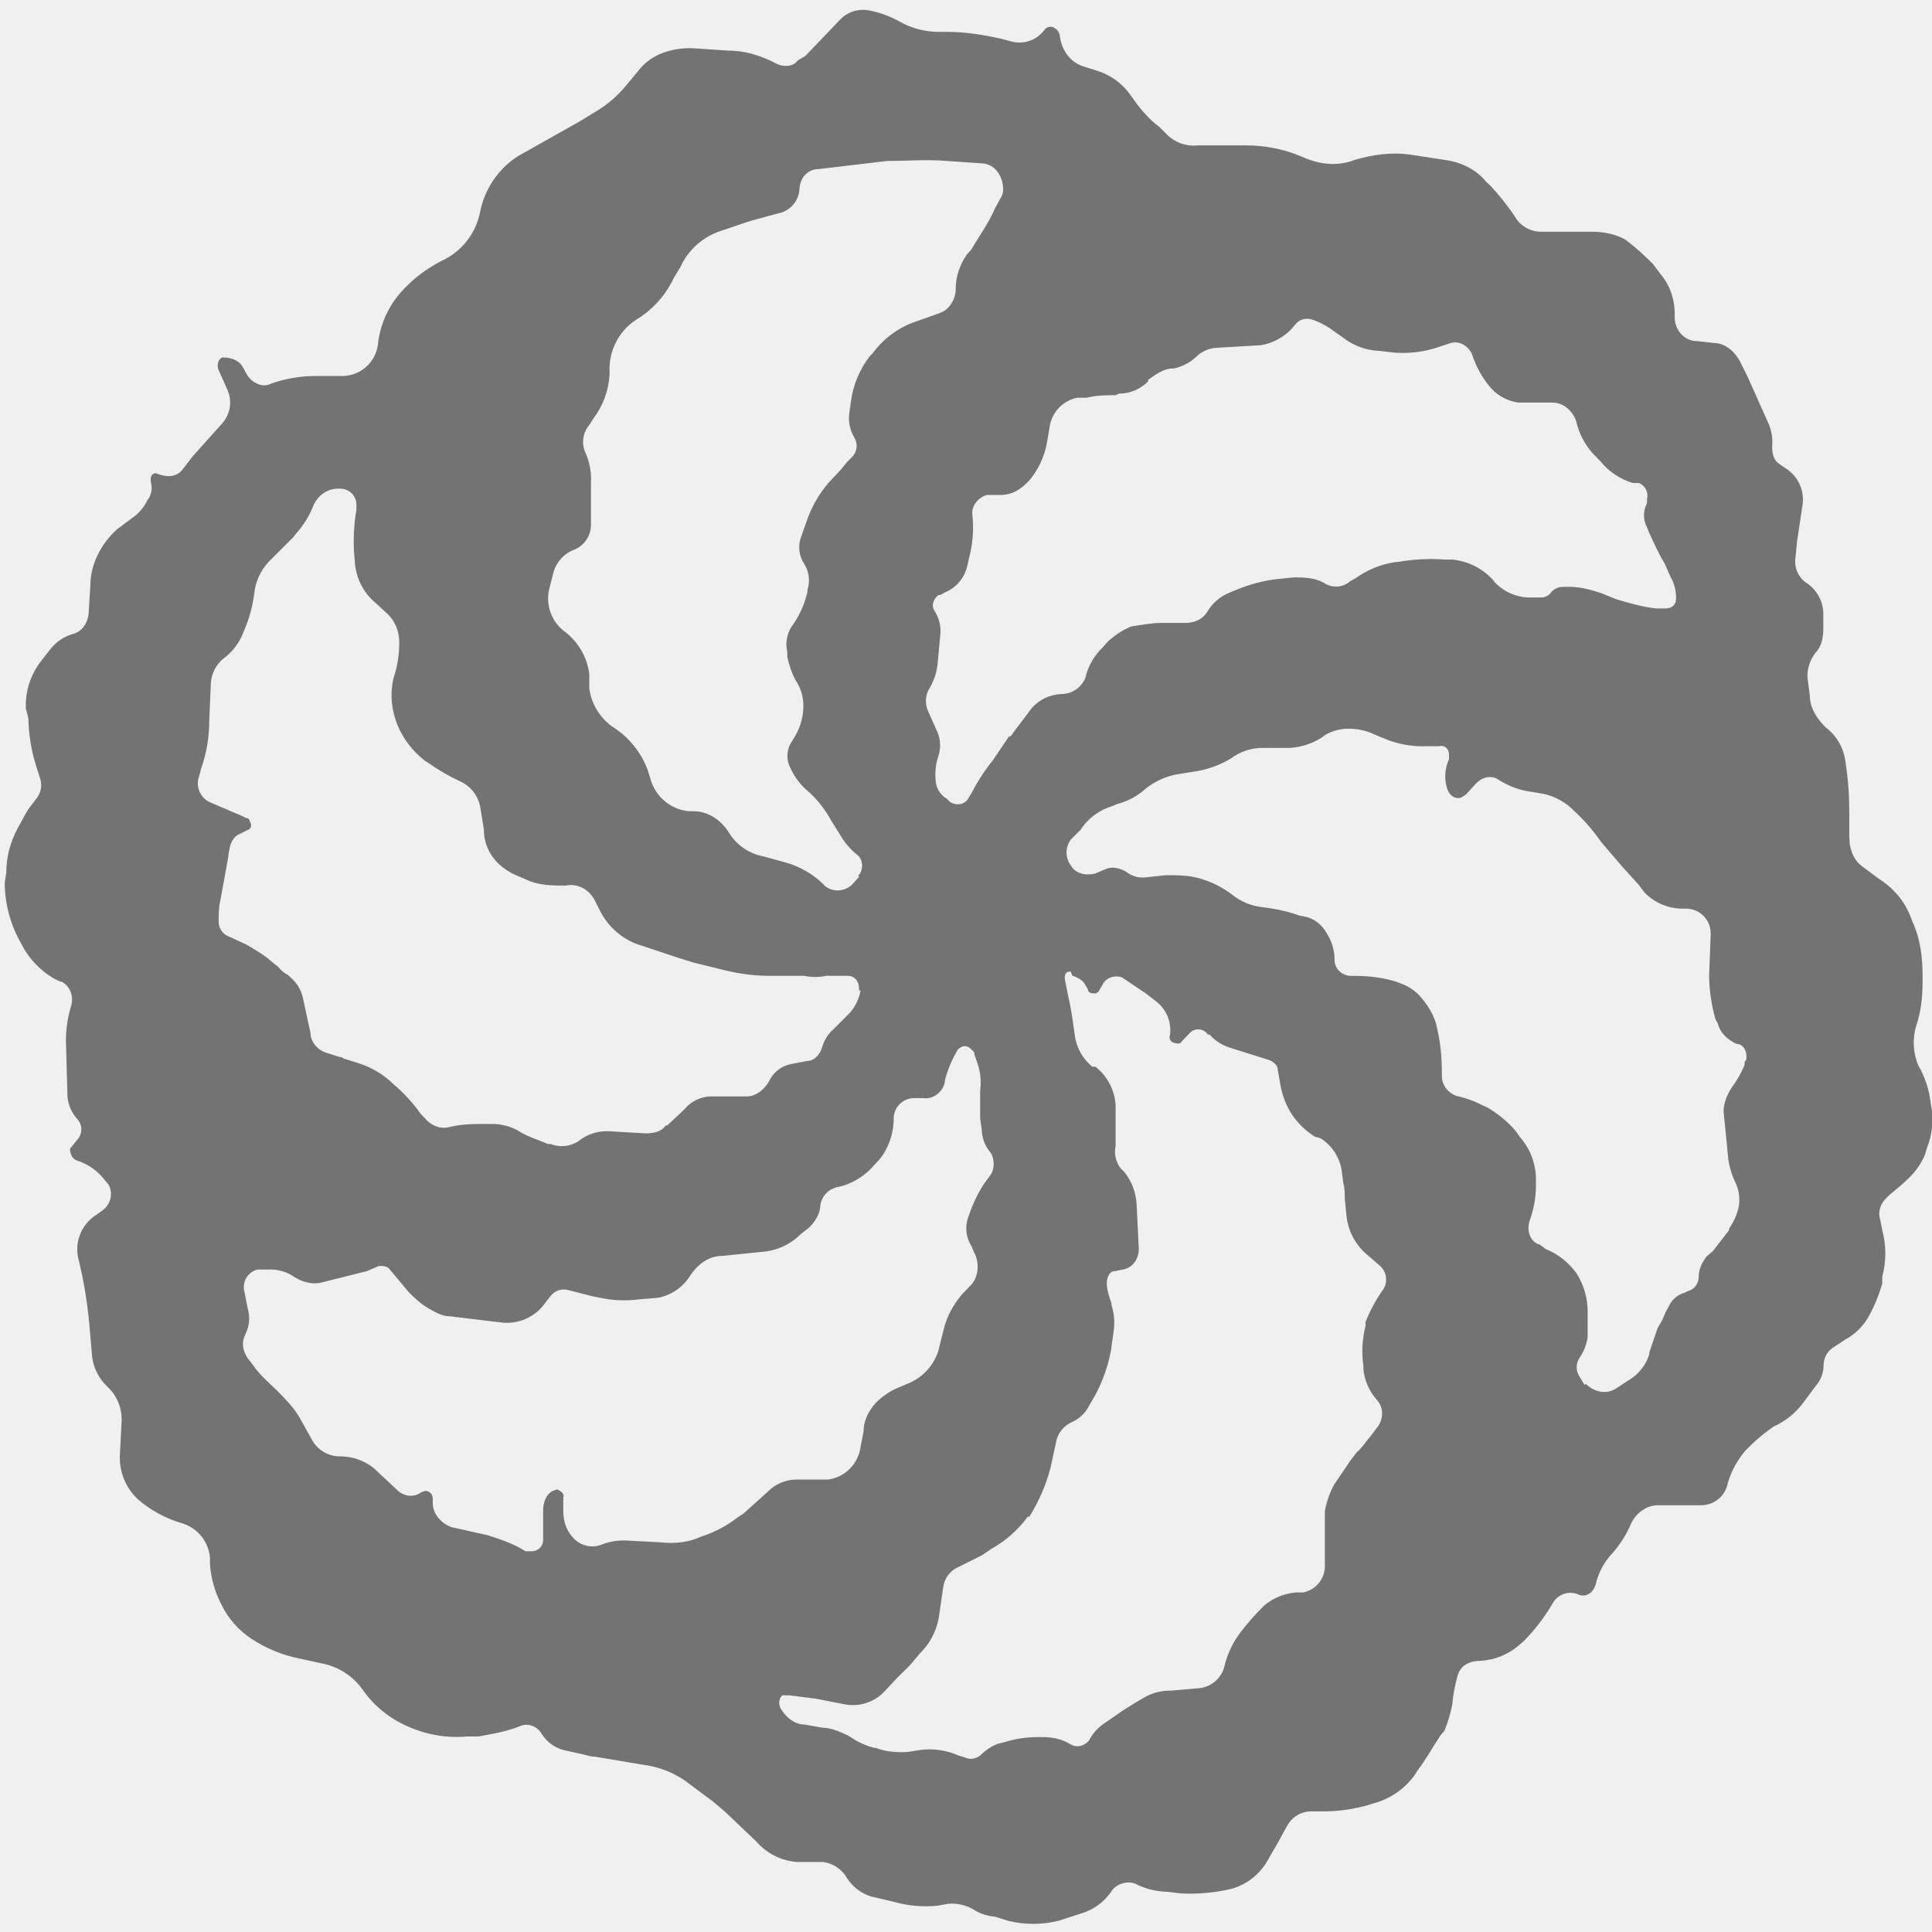
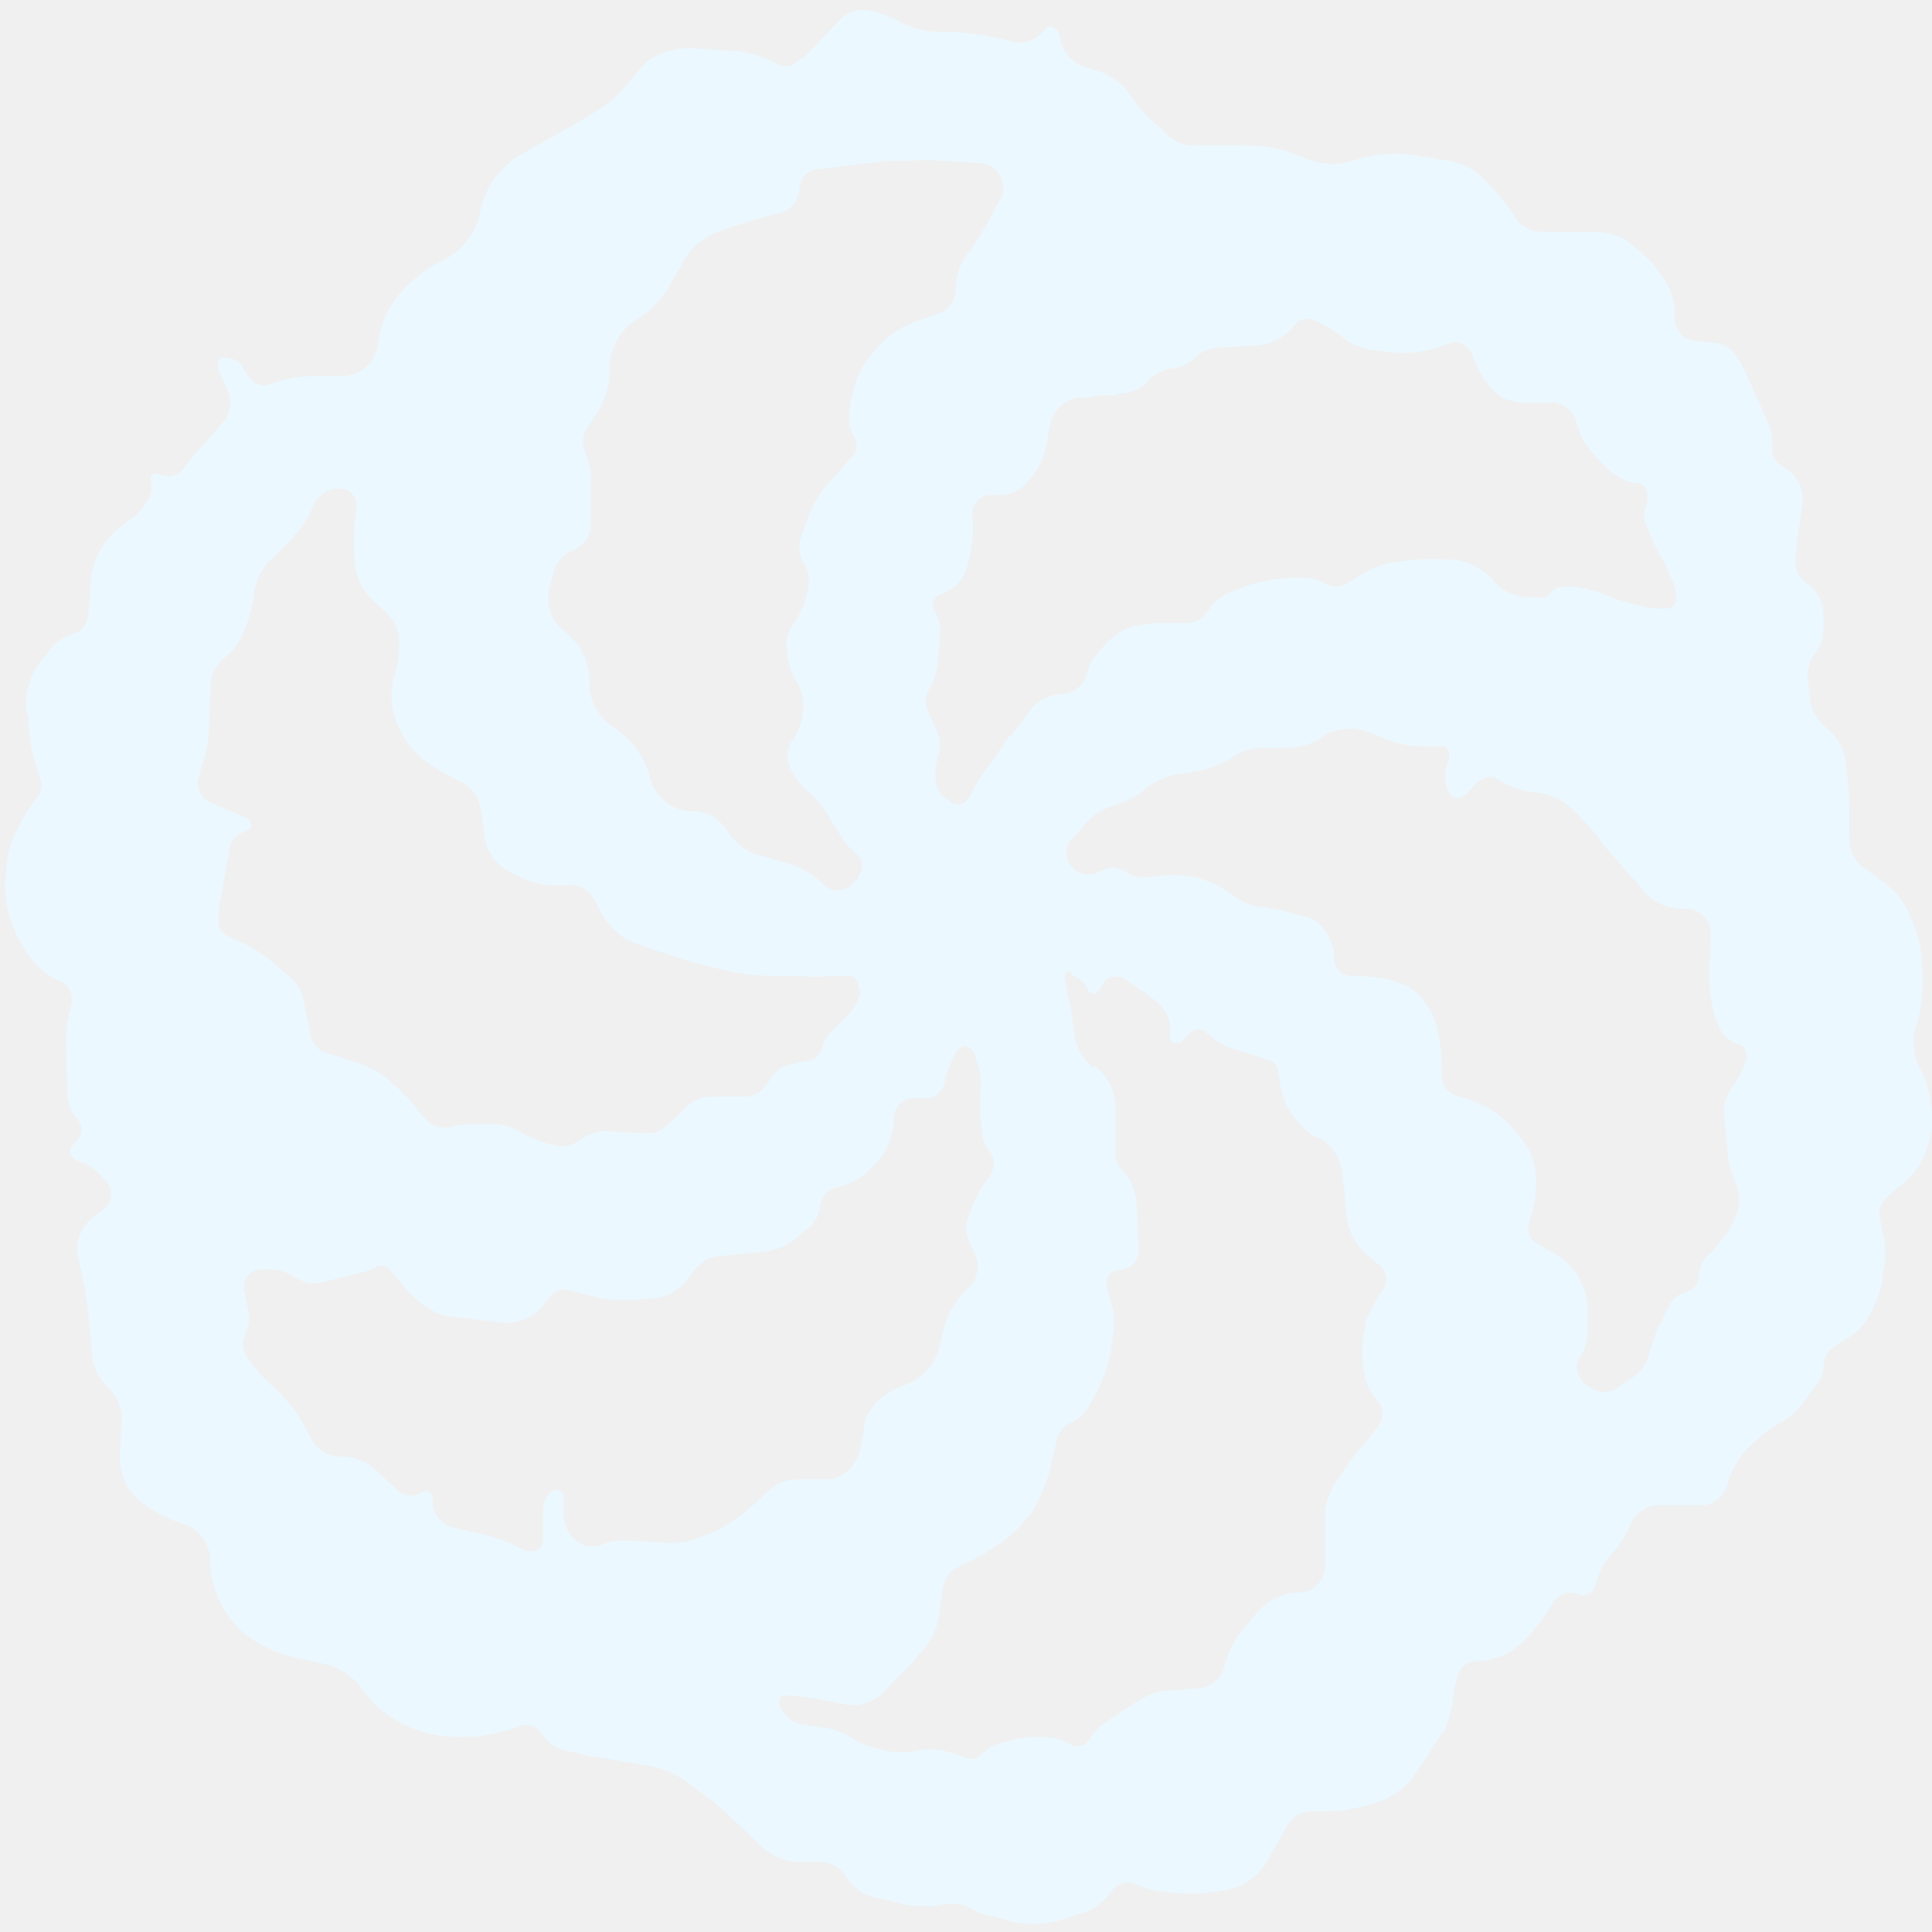
<svg xmlns="http://www.w3.org/2000/svg" width="16" height="16" fill="none" viewBox="0 0 16 16">
  <g clip-path="url(#a)">
-     <path fill="#737373" d="m.508 8.133-.055-.026a.687.687 0 0 1-.278-.294 1.017 1.017 0 0 1-.136-.5l.013-.086c0-.133.034-.253.094-.367l.055-.1c.026-.054.065-.1.099-.145a.175.175 0 0 0 .034-.162L.3 6.346a1.419 1.419 0 0 1-.065-.398l-.021-.08a.6.6 0 0 1 .133-.402l.067-.086a.373.373 0 0 1 .2-.133c.066-.02.113-.088.12-.166l.014-.227c0-.18.086-.346.219-.469l.161-.12c.032-.031.065-.065.091-.12a.163.163 0 0 0 .034-.133c-.013-.065 0-.086.034-.094.107.042.175.029.222-.026l.086-.112.24-.268a.26.26 0 0 0 .051-.278l-.078-.175c-.013-.039 0-.086.034-.099.086 0 .146.032.172.086l.026.047c.042.08.136.12.2.086a1.09 1.09 0 0 1 .38-.065h.214a.299.299 0 0 0 .295-.255.779.779 0 0 1 .185-.432c.101-.115.213-.2.346-.268a.564.564 0 0 0 .315-.399.716.716 0 0 1 .313-.466l.508-.286.146-.089a.957.957 0 0 0 .234-.2l.133-.16a.451.451 0 0 1 .214-.132.639.639 0 0 1 .24-.026l.265.018c.133 0 .24.034.346.08l.068.034c.067.026.133.013.166-.034l.06-.034.287-.3a.261.261 0 0 1 .234-.08.836.836 0 0 1 .253.089.66.66 0 0 0 .333.09h.068c.146 0 .291.022.44.055l.099.026a.257.257 0 0 0 .265-.094.061.061 0 0 1 .094-.013c.021.013.026.026.034.047.013.133.094.235.2.266l.108.034a.532.532 0 0 1 .278.2c.068.1.149.2.24.266l.067.067a.312.312 0 0 0 .253.086h.393c.161 0 .315.029.469.094.146.068.3.08.437.026.149-.044.302-.065.456-.044l.286.044c.133.016.266.08.347.183l.034.031c.065.068.133.154.198.248a.25.25 0 0 0 .226.133h.414c.102 0 .2.02.282.067.086.065.159.133.226.2l.065.087c.08.094.12.219.115.354 0 .107.08.198.185.198l.135.015c.094 0 .172.065.22.151l.067.136.172.385c.025.06.034.124.028.188 0 .065.018.12.065.146l.068.047a.305.305 0 0 1 .12.281l-.047.313-.013.133a.215.215 0 0 0 .08.2.312.312 0 0 1 .151.253v.133c0 .067-.013.148-.065.2a.321.321 0 0 0-.067.2l.02.154c0 .107.066.2.134.266a.418.418 0 0 1 .161.281c.026.167.032.3.032.433v.153c0 .055 0 .107.02.16a.24.24 0 0 0 .087.122l.133.099c.135.086.229.2.281.354.068.146.086.3.086.453v.052c0 .12-.013.247-.052.36a.484.484 0 0 0 .018.333c.055.094.089.2.102.315a.634.634 0 0 1-.034.372l-.013.047a.597.597 0 0 1-.154.214c-.067.067-.133.107-.172.153-.041.039-.067.107-.047.167l.018.094a.74.74 0 0 1 0 .385v.055a1.258 1.258 0 0 1-.107.265.49.49 0 0 1-.198.2l-.101.066a.178.178 0 0 0-.08.148.256.256 0 0 1-.066.172l-.101.136a.614.614 0 0 1-.245.198 1.557 1.557 0 0 0-.235.2.733.733 0 0 0-.146.268.224.224 0 0 1-.221.185h-.36c-.094 0-.18.068-.219.149a.903.903 0 0 1-.153.245.562.562 0 0 0-.136.24c-.013.08-.078.135-.146.106a.167.167 0 0 0-.213.068c-.068.117-.15.224-.245.32l-.047.04a.533.533 0 0 1-.302.12c-.12 0-.18.054-.198.132a1.219 1.219 0 0 0-.042.23 1.148 1.148 0 0 1-.065.218l-.034.04c-.067.1-.12.2-.187.286l-.026.041a.61.61 0 0 1-.334.232c-.142.047-.29.07-.44.068h-.094a.227.227 0 0 0-.18.107l-.038.067-.042.078-.086.149a.5.5 0 0 1-.3.24c-.14.033-.283.046-.426.038l-.107-.013a.6.6 0 0 1-.266-.067c-.067-.026-.161 0-.2.067a.458.458 0 0 1-.235.175l-.2.065a.875.875 0 0 1-.42 0l-.107-.034a.381.381 0 0 1-.187-.065.36.36 0 0 0-.198-.042l-.089.016a.98.98 0 0 1-.372-.034l-.18-.042a.368.368 0 0 1-.2-.153.266.266 0 0 0-.2-.133H6.6a.491.491 0 0 1-.334-.167l-.265-.252-.094-.08-.146-.108-.086-.065a.783.783 0 0 0-.35-.133l-.398-.067c-.041 0-.067-.013-.107-.021l-.153-.034a.303.303 0 0 1-.18-.133c-.039-.065-.114-.094-.18-.065-.132.052-.239.065-.346.086h-.094a.985.985 0 0 1-.495-.086.88.88 0 0 1-.364-.295.54.54 0 0 0-.35-.226l-.184-.04a1.112 1.112 0 0 1-.388-.16.709.709 0 0 1-.253-.287.842.842 0 0 1-.094-.334v-.052a.326.326 0 0 0-.232-.286.976.976 0 0 1-.367-.2.475.475 0 0 1-.148-.347l.015-.295a.369.369 0 0 0-.114-.286.41.41 0 0 1-.133-.287l-.021-.24a3.625 3.625 0 0 0-.086-.52.337.337 0 0 1 .146-.38l.047-.034A.166.166 0 0 0 .9 9.812l-.054-.065a.462.462 0 0 0-.2-.133C.592 9.6.58 9.547.58 9.513l.065-.08a.126.126 0 0 0 0-.16.32.32 0 0 1-.086-.187L.546 8.62c0-.094.013-.188.04-.279.028-.08 0-.174-.079-.213v.005Zm6.599-.88c.047-.047.039-.133 0-.167a.592.592 0 0 1-.154-.18L6.886 6.8a.907.907 0 0 0-.172-.227L6.7 6.56a.54.54 0 0 1-.154-.2.21.21 0 0 1 0-.2l.04-.066a.49.49 0 0 0 .067-.24v-.028a.378.378 0 0 0-.068-.198.796.796 0 0 1-.065-.187V5.4a.274.274 0 0 1 .052-.234.773.773 0 0 0 .115-.265v-.016a.257.257 0 0 0-.029-.219.245.245 0 0 1-.026-.213l.047-.133A.971.971 0 0 1 6.86 4l.094-.1.067-.08.04-.04a.132.132 0 0 0 .012-.16.31.31 0 0 1-.039-.201l.013-.094a.786.786 0 0 1 .154-.373l.026-.026a.737.737 0 0 1 .372-.268l.183-.065c.078-.026.133-.114.133-.2 0-.107.034-.2.093-.287l.032-.034c.067-.112.148-.226.2-.346l.047-.086a.138.138 0 0 0 .021-.068c0-.112-.067-.213-.174-.219l-.292-.02c-.166-.014-.333 0-.495 0l-.565.067c-.088 0-.153.065-.161.159a.217.217 0 0 1-.146.2l-.24.065-.067.021-.2.068a.556.556 0 0 0-.334.3l-.052.085a.807.807 0 0 1-.32.354.488.488 0 0 0-.214.386v.067a.667.667 0 0 1-.133.36l-.034.054a.215.215 0 0 0-.034.227.528.528 0 0 1 .047.252v.354a.222.222 0 0 1-.133.198.284.284 0 0 0-.18.2l-.034.134a.341.341 0 0 0 .133.349.526.526 0 0 1 .2.346v.12a.465.465 0 0 0 .214.334c.12.08.214.2.266.333l.034.107a.365.365 0 0 0 .307.245h.04c.12 0 .226.068.294.175a.43.43 0 0 0 .291.2l.188.052a.73.73 0 0 1 .307.18l.013.015a.172.172 0 0 0 .235-.028l.047-.052-.01-.008Zm.76-.612c.065.039.133.018.159-.042l.02-.031A1.51 1.51 0 0 1 8.22 6.3l.135-.2c.018 0 .026-.014.032-.027l.161-.213a.346.346 0 0 1 .24-.112.216.216 0 0 0 .2-.133.503.503 0 0 1 .146-.255l.034-.04a.646.646 0 0 1 .2-.132c.087-.013.167-.029.248-.029h.198c.08 0 .149-.031.188-.099a.38.38 0 0 1 .166-.146l.068-.028c.107-.045.226-.078.346-.091l.133-.013c.08 0 .167 0 .248.044a.177.177 0 0 0 .219-.013l.047-.026a.747.747 0 0 1 .333-.133h.013c.128-.022.258-.03.388-.02h.065a.527.527 0 0 1 .334.166l.02.026a.408.408 0 0 0 .266.122h.115a.1.1 0 0 0 .086-.047.134.134 0 0 1 .086-.041H13c.094 0 .18.026.266.054l.114.047c.107.032.22.065.334.078h.08c.052 0 .086-.031.086-.078a.345.345 0 0 0-.047-.187l-.047-.107c-.052-.086-.094-.18-.133-.266l-.013-.034a.21.21 0 0 1 0-.2v-.034A.114.114 0 0 0 13.574 4h-.052a.547.547 0 0 1-.268-.18l-.065-.067a.599.599 0 0 1-.136-.266c-.031-.086-.104-.153-.198-.153h-.281a.374.374 0 0 1-.248-.146l-.026-.034a.868.868 0 0 1-.112-.227c-.034-.067-.107-.107-.174-.086l-.08.026a.916.916 0 0 1-.4.052l-.106-.013a.517.517 0 0 1-.308-.112l-.067-.047a.673.673 0 0 0-.167-.094c-.065-.026-.12-.013-.159.034l-.034.04a.453.453 0 0 1-.252.132l-.36.021a.263.263 0 0 0-.18.08.387.387 0 0 1-.182.092h-.013c-.065 0-.133.047-.198.094v.013a.34.34 0 0 1-.242.101l-.026.013c-.08 0-.159 0-.24.021h-.08a.289.289 0 0 0-.226.232l-.026.154a.685.685 0 0 1-.133.286c-.068.08-.149.133-.248.133h-.112c-.067.016-.135.089-.122.167a.976.976 0 0 1-.018.315l-.026.112a.31.31 0 0 1-.183.213l-.039.021h-.013c-.039.026-.067.086-.034.133.038.06.055.13.047.2l-.02.214a.494.494 0 0 1-.066.22.205.205 0 0 0-.013.2l.065.146a.288.288 0 0 1 .021.213.479.479 0 0 0-.026.2c0 .068.04.134.094.162l.025.026Zm5.266 4.82c.067.065.166.091.247.04l.133-.087a.374.374 0 0 0 .146-.2V11.2l.068-.2.039-.068.028-.065.026-.047a.202.202 0 0 1 .133-.115l.026-.013c.055-.013.089-.065.089-.12 0-.065.031-.12.065-.166l.054-.047.133-.172v-.013a.499.499 0 0 0 .08-.183.333.333 0 0 0-.028-.198l-.013-.028a.659.659 0 0 1-.047-.172l-.018-.188-.02-.2c0-.065.025-.133.067-.198a.836.836 0 0 0 .107-.188v-.026l.013-.013c.013-.067-.021-.135-.08-.135-.068-.032-.134-.086-.154-.167l-.021-.039a1.415 1.415 0 0 1-.052-.36l.013-.333v-.02a.203.203 0 0 0-.2-.201h-.014a.442.442 0 0 1-.333-.133l-.052-.068-.136-.15-.172-.201a1.546 1.546 0 0 0-.221-.255.506.506 0 0 0-.266-.146l-.133-.021a.686.686 0 0 1-.226-.091c-.055-.042-.133-.029-.188.026l-.086.094-.041.026c-.047.013-.091-.013-.112-.068A.34.34 0 0 1 12 6.287v-.04c0-.046-.04-.08-.08-.067h-.108a.82.82 0 0 1-.351-.065l-.068-.028a.498.498 0 0 0-.219-.052.38.38 0 0 0-.2.052l-.026.02a.557.557 0 0 1-.268.087h-.22a.436.436 0 0 0-.267.088.817.817 0 0 1-.279.104l-.18.029a.596.596 0 0 0-.241.112.566.566 0 0 1-.245.133l-.034.015a.476.476 0 0 0-.266.198l-.08.08a.18.18 0 0 0 0 .214c.039.068.12.086.2.068l.1-.042c.051-.018.114 0 .158.026a.218.218 0 0 0 .162.047l.166-.018c.094 0 .188 0 .279.026a.801.801 0 0 1 .268.133.486.486 0 0 0 .265.107c.102.013.2.034.295.068l.065.013a.278.278 0 0 1 .161.133.414.414 0 0 1 .065.2v.021c0 .078.068.133.136.133h.039c.107 0 .221.013.333.047l.047.018a.39.39 0 0 1 .18.136.577.577 0 0 1 .107.198l.02.094c.019.101.027.2.027.307v.034c0 .065.047.133.12.16a.854.854 0 0 1 .221.08l.032.013c.088.052.174.12.24.2l.033.047a.529.529 0 0 1 .133.352v.047c0 .101-.018.2-.052.294-.026.08 0 .175.086.2l.047.035a.588.588 0 0 1 .253.198.585.585 0 0 1 .094.333v.2a.402.402 0 0 1-.065.167.141.141 0 0 0 0 .162l.039.065.01-.008ZM8.867 8.047h-.013c-.029 0-.042.034-.034.068l.026.133c.026.107.039.213.054.32a.404.404 0 0 0 .146.266h.026a.438.438 0 0 1 .167.32v.334a.232.232 0 0 0 .041.187l.032.032c.061.076.096.17.101.268l.018.367c0 .086-.052.159-.133.172l-.065.013c-.047 0-.067.054-.067.101 0 .052.02.112.039.167v.013a.479.479 0 0 1 .02.2l-.025.18c-.025.13-.07.256-.133.372l-.047.08a.29.29 0 0 1-.136.134.23.23 0 0 0-.133.146l-.052.24a1.468 1.468 0 0 1-.174.4h-.013a.939.939 0 0 1-.3.266l-.08.054-.2.1a.21.21 0 0 0-.12.16l-.032.22a.547.547 0 0 1-.162.333l-.086.102-.101.099-.1.107a.359.359 0 0 1-.333.114l-.24-.047-.22-.028h-.06c-.027.028-.032.067-.014.107.047.08.12.135.2.135l.147.026c.067 0 .148.034.213.065.068.047.133.08.214.102h.013c.088.034.18.039.268.034l.099-.016a.59.59 0 0 1 .312.042l.08.026c.035.013.087 0 .12-.034a.399.399 0 0 1 .134-.086l.054-.013a.902.902 0 0 1 .266-.042h.054c.078 0 .154.016.22.055l.025.013c.047.02.102 0 .136-.04a.373.373 0 0 1 .112-.132l.166-.115.107-.067.055-.032a.425.425 0 0 1 .24-.067l.239-.021a.24.24 0 0 0 .2-.172.754.754 0 0 1 .133-.287c.068-.088.133-.161.2-.226a.463.463 0 0 1 .266-.107h.055a.223.223 0 0 0 .18-.227v-.448a.745.745 0 0 1 .077-.219l.136-.2.052-.068c.041-.034.067-.078.114-.133l.065-.086c.042-.067.042-.153-.013-.213a.456.456 0 0 1-.112-.253v-.028a.862.862 0 0 1 .018-.334v-.031a1.25 1.25 0 0 1 .136-.255.153.153 0 0 0-.021-.214l-.115-.099a.49.49 0 0 1-.159-.32l-.013-.133c0-.042 0-.086-.013-.133l-.013-.102a.386.386 0 0 0-.174-.265l-.047-.013a.64.64 0 0 1-.188-.18.657.657 0 0 1-.099-.255l-.02-.112c0-.041-.027-.067-.066-.086l-.32-.101a.38.38 0 0 1-.18-.112h-.013c-.041-.055-.107-.055-.148-.016l-.065.068c-.013.02-.029.026-.047.02-.042 0-.068-.033-.055-.067a.3.3 0 0 0-.112-.278l-.088-.068-.198-.133c-.055-.02-.136 0-.162.065l-.026.042c0 .013-.02.018-.026.026-.028 0-.067 0-.067-.034l-.021-.034c-.018-.04-.065-.065-.107-.078l-.015-.034Zm-.8.667-.034-.034c-.034-.026-.067-.021-.101.013a.946.946 0 0 0-.107.255v.013c-.018.086-.1.146-.18.133h-.078a.17.17 0 0 0-.166.172c0 .12-.042.242-.115.333l-.039.042a.567.567 0 0 1-.268.18l-.052.012a.18.18 0 0 0-.133.146c0 .068-.041.136-.094.188l-.067.052a.505.505 0 0 1-.32.148l-.334.034c-.107 0-.198.065-.266.167a.4.4 0 0 1-.265.18l-.149.012a.968.968 0 0 1-.333-.013l-.065-.013-.183-.047a.14.14 0 0 0-.159.047l-.067.086a.387.387 0 0 1-.334.133l-.432-.052c-.068 0-.12-.034-.18-.067-.067-.04-.114-.086-.161-.133l-.167-.2a.112.112 0 0 0-.086-.014l-.094.04-.372.093c-.068.021-.154 0-.22-.039a.35.35 0 0 0-.228-.067h-.086a.149.149 0 0 0-.112.127.15.15 0 0 0 .005.06l.026.133a.292.292 0 0 1-.018.214c-.034.067-.026.133.018.2l.041.052c.052.08.133.149.2.214.066.067.134.133.186.221l.101.18a.262.262 0 0 0 .24.146c.099 0 .2.034.278.099l.2.187c.055.047.134.055.188.013l.034-.013c.04 0 .065.026.065.068v.034c0 .086.068.166.154.198l.3.067c.106.034.213.068.314.133h.052a.097.097 0 0 0 .071-.032.096.096 0 0 0 .023-.075v-.232c0-.067.026-.135.08-.161l.035-.013c.031.013.065.039.052.067v.112c0 .086.026.167.086.227a.213.213 0 0 0 .226.054c.08-.034.162-.041.248-.034l.247.013c.12.013.232 0 .334-.047.12-.039.219-.094.312-.166l.04-.026.2-.18a.335.335 0 0 1 .234-.101h.266a.313.313 0 0 0 .268-.266l.026-.133c0-.088.039-.166.099-.234a.562.562 0 0 1 .2-.133l.08-.034a.434.434 0 0 0 .24-.266l.04-.161a.7.7 0 0 1 .2-.352l.013-.015c.08-.065.094-.198.041-.292l-.02-.047a.277.277 0 0 1-.022-.252 1.18 1.18 0 0 1 .12-.255l.068-.094c.026-.052.026-.133-.013-.18a.306.306 0 0 1-.068-.185l-.013-.094v-.226a.494.494 0 0 0-.02-.222l-.027-.078-.003-.02Zm-.953-.508v-.018c0-.068-.041-.107-.094-.107h-.174a.455.455 0 0 1-.188 0h-.3c-.153 0-.299-.029-.445-.068l-.161-.039-.133-.041-.3-.1a.564.564 0 0 1-.354-.299l-.034-.067c-.047-.1-.146-.154-.245-.133-.114 0-.226 0-.333-.052l-.08-.034c-.154-.068-.266-.2-.266-.38l-.029-.18a.29.29 0 0 0-.159-.213 1.736 1.736 0 0 1-.268-.154l-.031-.02a.722.722 0 0 1-.235-.313l-.013-.04a.629.629 0 0 1-.013-.333l.013-.041a.898.898 0 0 0 .034-.266.317.317 0 0 0-.094-.221L3.118 5a.485.485 0 0 1-.18-.354 1.561 1.561 0 0 1 .014-.427v-.04a.133.133 0 0 0-.133-.132h-.021c-.086 0-.16.052-.2.133a.75.75 0 0 1-.147.24l-.026.033-.2.2a.456.456 0 0 0-.12.266c-.013.102-.04.2-.08.295l-.014.034a.476.476 0 0 1-.153.2.286.286 0 0 0-.112.211l-.013.308c0 .133-.021.268-.068.4l-.013.053a.173.173 0 0 0 .08.221l.28.12.025.013c.021 0 .029.013.034.034.021.026 0 .065-.02.065l-.066.034c-.039.013-.067.055-.08.102l-.013.065v.013l-.068.375c-.013.052-.013.112-.013.172a.13.13 0 0 0 .08.12l.147.067c.067.04.148.086.2.133l.068.055a.23.23 0 0 0 .078.065l.028.026c.046.04.079.094.094.153l.065.3c0 .08.068.148.133.166l.107.034s.021 0 .034.013l.133.042a.72.72 0 0 1 .282.172c.08.067.159.153.226.247l.026.026c.055.068.133.102.214.08.08-.02.166-.025.252-.025h.102c.065 0 .153.018.226.065.065.041.154.067.232.101h.021a.25.25 0 0 0 .235-.026.375.375 0 0 1 .24-.08l.312.018c.067 0 .133-.013.166-.065h.013l.115-.107.034-.034a.29.29 0 0 1 .21-.1h.303c.078 0 .153-.067.185-.132a.254.254 0 0 1 .18-.136l.135-.026c.052 0 .099-.047.12-.107a.312.312 0 0 1 .099-.159l.107-.107a.37.37 0 0 0 .114-.213l-.013.005Z" />
+     <path fill="#EBF8FF" d="m.508 8.133-.055-.026a.687.687 0 0 1-.278-.294 1.017 1.017 0 0 1-.136-.5l.013-.086c0-.133.034-.253.094-.367l.055-.1c.026-.054.065-.1.099-.145a.175.175 0 0 0 .034-.162L.3 6.346a1.419 1.419 0 0 1-.065-.398l-.021-.08a.6.6 0 0 1 .133-.402l.067-.086a.373.373 0 0 1 .2-.133c.066-.02.113-.088.12-.166l.014-.227c0-.18.086-.346.219-.469l.161-.12c.032-.031.065-.065.091-.12a.163.163 0 0 0 .034-.133c-.013-.065 0-.086.034-.094.107.042.175.029.222-.026l.086-.112.24-.268a.26.26 0 0 0 .051-.278l-.078-.175c-.013-.039 0-.086.034-.099.086 0 .146.032.172.086l.026.047c.042.08.136.12.2.086a1.09 1.09 0 0 1 .38-.065h.214a.299.299 0 0 0 .295-.255.779.779 0 0 1 .185-.432c.101-.115.213-.2.346-.268a.564.564 0 0 0 .315-.399.716.716 0 0 1 .313-.466l.508-.286.146-.089a.957.957 0 0 0 .234-.2l.133-.16a.451.451 0 0 1 .214-.132.639.639 0 0 1 .24-.026l.265.018c.133 0 .24.034.346.08l.068.034c.067.026.133.013.166-.034l.06-.034.287-.3a.261.261 0 0 1 .234-.08.836.836 0 0 1 .253.089.66.66 0 0 0 .333.09h.068c.146 0 .291.022.44.055l.099.026a.257.257 0 0 0 .265-.094.061.061 0 0 1 .094-.013c.021.013.026.026.034.047.013.133.094.235.2.266l.108.034a.532.532 0 0 1 .278.2c.068.1.149.2.24.266l.067.067a.312.312 0 0 0 .253.086h.393c.161 0 .315.029.469.094.146.068.3.08.437.026.149-.044.302-.065.456-.044l.286.044c.133.016.266.08.347.183l.034.031c.065.068.133.154.198.248a.25.25 0 0 0 .226.133h.414c.102 0 .2.02.282.067.086.065.159.133.226.2l.065.087c.08.094.12.219.115.354 0 .107.08.198.185.198l.135.015c.094 0 .172.065.22.151l.067.136.172.385c.025.06.034.124.028.188 0 .065.018.12.065.146l.068.047a.305.305 0 0 1 .12.281l-.047.313-.013.133a.215.215 0 0 0 .08.2.312.312 0 0 1 .151.253v.133c0 .067-.013.148-.065.2a.321.321 0 0 0-.067.2l.02.154c0 .107.066.2.134.266a.418.418 0 0 1 .161.281c.026.167.032.3.032.433v.153c0 .055 0 .107.02.16a.24.24 0 0 0 .087.122l.133.099c.135.086.229.2.281.354.068.146.086.3.086.453v.052c0 .12-.013.247-.052.36a.484.484 0 0 0 .018.333c.055.094.089.2.102.315a.634.634 0 0 1-.034.372l-.013.047a.597.597 0 0 1-.154.214c-.067.067-.133.107-.172.153-.041.039-.067.107-.047.167l.018.094a.74.74 0 0 1 0 .385v.055a1.258 1.258 0 0 1-.107.265.49.49 0 0 1-.198.2l-.101.066a.178.178 0 0 0-.08.148.256.256 0 0 1-.066.172l-.101.136a.614.614 0 0 1-.245.198 1.557 1.557 0 0 0-.235.2.733.733 0 0 0-.146.268.224.224 0 0 1-.221.185h-.36c-.094 0-.18.068-.219.149a.903.903 0 0 1-.153.245.562.562 0 0 0-.136.24c-.013.08-.078.135-.146.106a.167.167 0 0 0-.213.068c-.068.117-.15.224-.245.32l-.047.04a.533.533 0 0 1-.302.12c-.12 0-.18.054-.198.132a1.219 1.219 0 0 0-.042.23 1.148 1.148 0 0 1-.065.218l-.034.04c-.067.1-.12.2-.187.286l-.026.041a.61.61 0 0 1-.334.232c-.142.047-.29.07-.44.068h-.094a.227.227 0 0 0-.18.107l-.038.067-.042.078-.086.149a.5.5 0 0 1-.3.24c-.14.033-.283.046-.426.038l-.107-.013a.6.6 0 0 1-.266-.067c-.067-.026-.161 0-.2.067a.458.458 0 0 1-.235.175l-.2.065a.875.875 0 0 1-.42 0l-.107-.034a.381.381 0 0 1-.187-.065.36.36 0 0 0-.198-.042l-.089.016a.98.98 0 0 1-.372-.034l-.18-.042a.368.368 0 0 1-.2-.153.266.266 0 0 0-.2-.133H6.6a.491.491 0 0 1-.334-.167l-.265-.252-.094-.08-.146-.108-.086-.065a.783.783 0 0 0-.35-.133l-.398-.067c-.041 0-.067-.013-.107-.021l-.153-.034a.303.303 0 0 1-.18-.133c-.039-.065-.114-.094-.18-.065-.132.052-.239.065-.346.086h-.094a.985.985 0 0 1-.495-.086.88.88 0 0 1-.364-.295.54.54 0 0 0-.35-.226l-.184-.04a1.112 1.112 0 0 1-.388-.16.709.709 0 0 1-.253-.287.842.842 0 0 1-.094-.334v-.052a.326.326 0 0 0-.232-.286.976.976 0 0 1-.367-.2.475.475 0 0 1-.148-.347l.015-.295a.369.369 0 0 0-.114-.286.41.41 0 0 1-.133-.287l-.021-.24a3.625 3.625 0 0 0-.086-.52.337.337 0 0 1 .146-.38l.047-.034A.166.166 0 0 0 .9 9.812l-.054-.065a.462.462 0 0 0-.2-.133C.592 9.6.58 9.547.58 9.513l.065-.08a.126.126 0 0 0 0-.16.32.32 0 0 1-.086-.187L.546 8.62c0-.094.013-.188.04-.279.028-.08 0-.174-.079-.213v.005Zm6.599-.88c.047-.047.039-.133 0-.167a.592.592 0 0 1-.154-.18L6.886 6.8a.907.907 0 0 0-.172-.227L6.7 6.56a.54.54 0 0 1-.154-.2.21.21 0 0 1 0-.2l.04-.066a.49.49 0 0 0 .067-.24v-.028a.378.378 0 0 0-.068-.198.796.796 0 0 1-.065-.187V5.4a.274.274 0 0 1 .052-.234.773.773 0 0 0 .115-.265v-.016a.257.257 0 0 0-.029-.219.245.245 0 0 1-.026-.213l.047-.133A.971.971 0 0 1 6.86 4l.094-.1.067-.08.04-.04a.132.132 0 0 0 .012-.16.31.31 0 0 1-.039-.201l.013-.094a.786.786 0 0 1 .154-.373l.026-.026a.737.737 0 0 1 .372-.268l.183-.065c.078-.026.133-.114.133-.2 0-.107.034-.2.093-.287l.032-.034c.067-.112.148-.226.2-.346l.047-.086a.138.138 0 0 0 .021-.068c0-.112-.067-.213-.174-.219l-.292-.02c-.166-.014-.333 0-.495 0l-.565.067c-.088 0-.153.065-.161.159a.217.217 0 0 1-.146.2l-.24.065-.067.021-.2.068a.556.556 0 0 0-.334.3l-.052.085a.807.807 0 0 1-.32.354.488.488 0 0 0-.214.386v.067a.667.667 0 0 1-.133.36l-.034.054a.215.215 0 0 0-.034.227.528.528 0 0 1 .047.252v.354a.222.222 0 0 1-.133.198.284.284 0 0 0-.18.2l-.034.134a.341.341 0 0 0 .133.349.526.526 0 0 1 .2.346v.12a.465.465 0 0 0 .214.334c.12.08.214.2.266.333l.034.107a.365.365 0 0 0 .307.245h.04c.12 0 .226.068.294.175a.43.43 0 0 0 .291.2l.188.052a.73.73 0 0 1 .307.18l.013.015a.172.172 0 0 0 .235-.028l.047-.052-.01-.008Zm.76-.612c.065.039.133.018.159-.042l.02-.031A1.51 1.51 0 0 1 8.22 6.3l.135-.2c.018 0 .026-.014.032-.027l.161-.213a.346.346 0 0 1 .24-.112.216.216 0 0 0 .2-.133.503.503 0 0 1 .146-.255l.034-.04a.646.646 0 0 1 .2-.132c.087-.013.167-.029.248-.029h.198c.08 0 .149-.031.188-.099a.38.38 0 0 1 .166-.146l.068-.028c.107-.045.226-.078.346-.091l.133-.013c.08 0 .167 0 .248.044a.177.177 0 0 0 .219-.013l.047-.026a.747.747 0 0 1 .333-.133h.013c.128-.022.258-.03.388-.02h.065a.527.527 0 0 1 .334.166l.02.026a.408.408 0 0 0 .266.122h.115a.1.1 0 0 0 .086-.047.134.134 0 0 1 .086-.041H13c.094 0 .18.026.266.054l.114.047c.107.032.22.065.334.078h.08c.052 0 .086-.031.086-.078a.345.345 0 0 0-.047-.187l-.047-.107c-.052-.086-.094-.18-.133-.266l-.013-.034a.21.21 0 0 1 0-.2v-.034A.114.114 0 0 0 13.574 4h-.052a.547.547 0 0 1-.268-.18l-.065-.067a.599.599 0 0 1-.136-.266c-.031-.086-.104-.153-.198-.153h-.281a.374.374 0 0 1-.248-.146l-.026-.034a.868.868 0 0 1-.112-.227c-.034-.067-.107-.107-.174-.086l-.08.026a.916.916 0 0 1-.4.052l-.106-.013a.517.517 0 0 1-.308-.112l-.067-.047a.673.673 0 0 0-.167-.094c-.065-.026-.12-.013-.159.034l-.034.04a.453.453 0 0 1-.252.132l-.36.021a.263.263 0 0 0-.18.08.387.387 0 0 1-.182.092h-.013c-.065 0-.133.047-.198.094v.013a.34.34 0 0 1-.242.101l-.026.013c-.08 0-.159 0-.24.021h-.08a.289.289 0 0 0-.226.232l-.026.154a.685.685 0 0 1-.133.286c-.068.08-.149.133-.248.133h-.112c-.067.016-.135.089-.122.167a.976.976 0 0 1-.018.315l-.026.112a.31.31 0 0 1-.183.213l-.039.021h-.013c-.039.026-.067.086-.034.133.038.06.055.13.047.2l-.02.214a.494.494 0 0 1-.066.22.205.205 0 0 0-.013.2l.065.146a.288.288 0 0 1 .021.213.479.479 0 0 0-.026.2c0 .068.04.134.094.162l.025.026Zm5.266 4.82c.067.065.166.091.247.04l.133-.087a.374.374 0 0 0 .146-.2V11.2l.068-.2.039-.068.028-.065.026-.047a.202.202 0 0 1 .133-.115l.026-.013c.055-.013.089-.065.089-.12 0-.065.031-.12.065-.166l.054-.047.133-.172v-.013a.499.499 0 0 0 .08-.183.333.333 0 0 0-.028-.198l-.013-.028a.659.659 0 0 1-.047-.172l-.018-.188-.02-.2c0-.065.025-.133.067-.198a.836.836 0 0 0 .107-.188v-.026l.013-.013c.013-.067-.021-.135-.08-.135-.068-.032-.134-.086-.154-.167l-.021-.039a1.415 1.415 0 0 1-.052-.36l.013-.333v-.02a.203.203 0 0 0-.2-.201h-.014a.442.442 0 0 1-.333-.133l-.052-.068-.136-.15-.172-.201a1.546 1.546 0 0 0-.221-.255.506.506 0 0 0-.266-.146l-.133-.021a.686.686 0 0 1-.226-.091c-.055-.042-.133-.029-.188.026l-.086.094-.041.026c-.047.013-.091-.013-.112-.068A.34.34 0 0 1 12 6.287v-.04c0-.046-.04-.08-.08-.067h-.108a.82.82 0 0 1-.351-.065l-.068-.028a.498.498 0 0 0-.219-.052.38.38 0 0 0-.2.052l-.026.02a.557.557 0 0 1-.268.087h-.22a.436.436 0 0 0-.267.088.817.817 0 0 1-.279.104l-.18.029a.596.596 0 0 0-.241.112.566.566 0 0 1-.245.133l-.034.015a.476.476 0 0 0-.266.198l-.08.08a.18.18 0 0 0 0 .214c.039.068.12.086.2.068l.1-.042c.051-.018.114 0 .158.026a.218.218 0 0 0 .162.047l.166-.018c.094 0 .188 0 .279.026a.801.801 0 0 1 .268.133.486.486 0 0 0 .265.107c.102.013.2.034.295.068l.065.013a.278.278 0 0 1 .161.133.414.414 0 0 1 .065.2v.021c0 .078.068.133.136.133h.039c.107 0 .221.013.333.047l.047.018a.39.39 0 0 1 .18.136.577.577 0 0 1 .107.198l.02.094c.019.101.027.2.027.307v.034c0 .065.047.133.12.16a.854.854 0 0 1 .221.08l.032.013c.088.052.174.12.24.2l.033.047a.529.529 0 0 1 .133.352v.047c0 .101-.018.2-.052.294-.026.08 0 .175.086.2l.047.035a.588.588 0 0 1 .253.198.585.585 0 0 1 .094.333v.2a.402.402 0 0 1-.065.167.141.141 0 0 0 0 .162l.039.065.01-.008ZM8.867 8.047h-.013c-.029 0-.042.034-.034.068l.026.133c.026.107.039.213.054.32a.404.404 0 0 0 .146.266h.026a.438.438 0 0 1 .167.32v.334a.232.232 0 0 0 .041.187l.032.032c.061.076.096.17.101.268l.018.367c0 .086-.052.159-.133.172l-.065.013c-.047 0-.067.054-.067.101 0 .052.02.112.039.167v.013a.479.479 0 0 1 .02.2l-.025.18c-.025.13-.07.256-.133.372l-.047.08a.29.29 0 0 1-.136.134.23.23 0 0 0-.133.146l-.052.24a1.468 1.468 0 0 1-.174.4h-.013a.939.939 0 0 1-.3.266l-.08.054-.2.1a.21.21 0 0 0-.12.16l-.032.22a.547.547 0 0 1-.162.333l-.086.102-.101.099-.1.107a.359.359 0 0 1-.333.114l-.24-.047-.22-.028h-.06c-.027.028-.032.067-.014.107.047.08.12.135.2.135l.147.026c.067 0 .148.034.213.065.068.047.133.08.214.102h.013c.088.034.18.039.268.034l.099-.016a.59.59 0 0 1 .312.042l.08.026c.035.013.087 0 .12-.034a.399.399 0 0 1 .134-.086l.054-.013a.902.902 0 0 1 .266-.042h.054c.078 0 .154.016.22.055l.025.013c.047.02.102 0 .136-.04a.373.373 0 0 1 .112-.132l.166-.115.107-.067.055-.032a.425.425 0 0 1 .24-.067l.239-.021a.24.24 0 0 0 .2-.172.754.754 0 0 1 .133-.287c.068-.088.133-.161.2-.226a.463.463 0 0 1 .266-.107h.055a.223.223 0 0 0 .18-.227v-.448a.745.745 0 0 1 .077-.219l.136-.2.052-.068c.041-.034.067-.078.114-.133l.065-.086c.042-.067.042-.153-.013-.213a.456.456 0 0 1-.112-.253v-.028a.862.862 0 0 1 .018-.334v-.031a1.25 1.25 0 0 1 .136-.255.153.153 0 0 0-.021-.214l-.115-.099a.49.49 0 0 1-.159-.32l-.013-.133c0-.042 0-.086-.013-.133l-.013-.102a.386.386 0 0 0-.174-.265l-.047-.013a.64.64 0 0 1-.188-.18.657.657 0 0 1-.099-.255l-.02-.112c0-.041-.027-.067-.066-.086l-.32-.101a.38.38 0 0 1-.18-.112h-.013c-.041-.055-.107-.055-.148-.016l-.065.068c-.013.02-.029.026-.047.02-.042 0-.068-.033-.055-.067a.3.3 0 0 0-.112-.278l-.088-.068-.198-.133c-.055-.02-.136 0-.162.065l-.026.042c0 .013-.02.018-.026.026-.028 0-.067 0-.067-.034l-.021-.034c-.018-.04-.065-.065-.107-.078l-.015-.034Zm-.8.667-.034-.034c-.034-.026-.067-.021-.101.013a.946.946 0 0 0-.107.255v.013c-.018.086-.1.146-.18.133h-.078a.17.17 0 0 0-.166.172c0 .12-.042.242-.115.333l-.039.042a.567.567 0 0 1-.268.18l-.052.012a.18.18 0 0 0-.133.146c0 .068-.041.136-.094.188l-.067.052a.505.505 0 0 1-.32.148l-.334.034c-.107 0-.198.065-.266.167a.4.4 0 0 1-.265.18l-.149.012a.968.968 0 0 1-.333-.013l-.065-.013-.183-.047a.14.14 0 0 0-.159.047l-.067.086a.387.387 0 0 1-.334.133l-.432-.052c-.068 0-.12-.034-.18-.067-.067-.04-.114-.086-.161-.133l-.167-.2a.112.112 0 0 0-.086-.014l-.094.04-.372.093c-.068.021-.154 0-.22-.039a.35.35 0 0 0-.228-.067h-.086a.149.149 0 0 0-.112.127.15.15 0 0 0 .005.06l.026.133a.292.292 0 0 1-.018.214c-.034.067-.026.133.018.2l.041.052c.052.08.133.149.2.214.066.067.134.133.186.221l.101.18a.262.262 0 0 0 .24.146c.099 0 .2.034.278.099l.2.187c.055.047.134.055.188.013l.034-.013c.04 0 .065.026.065.068v.034c0 .086.068.166.154.198l.3.067c.106.034.213.068.314.133h.052a.097.097 0 0 0 .071-.032.096.096 0 0 0 .023-.075v-.232c0-.067.026-.135.08-.161l.035-.013c.031.013.065.039.052.067v.112c0 .086.026.167.086.227a.213.213 0 0 0 .226.054c.08-.034.162-.041.248-.034l.247.013c.12.013.232 0 .334-.047.12-.039.219-.094.312-.166l.04-.026.2-.18a.335.335 0 0 1 .234-.101h.266a.313.313 0 0 0 .268-.266l.026-.133c0-.088.039-.166.099-.234a.562.562 0 0 1 .2-.133l.08-.034a.434.434 0 0 0 .24-.266l.04-.161a.7.7 0 0 1 .2-.352l.013-.015c.08-.065.094-.198.041-.292l-.02-.047a.277.277 0 0 1-.022-.252 1.18 1.18 0 0 1 .12-.255l.068-.094c.026-.052.026-.133-.013-.18a.306.306 0 0 1-.068-.185l-.013-.094v-.226a.494.494 0 0 0-.02-.222l-.027-.078-.003-.02Zm-.953-.508v-.018c0-.068-.041-.107-.094-.107h-.174a.455.455 0 0 1-.188 0h-.3c-.153 0-.299-.029-.445-.068l-.161-.039-.133-.041-.3-.1a.564.564 0 0 1-.354-.299l-.034-.067c-.047-.1-.146-.154-.245-.133-.114 0-.226 0-.333-.052l-.08-.034c-.154-.068-.266-.2-.266-.38l-.029-.18a.29.29 0 0 0-.159-.213 1.736 1.736 0 0 1-.268-.154l-.031-.02a.722.722 0 0 1-.235-.313l-.013-.04a.629.629 0 0 1-.013-.333l.013-.041a.898.898 0 0 0 .034-.266.317.317 0 0 0-.094-.221L3.118 5a.485.485 0 0 1-.18-.354 1.561 1.561 0 0 1 .014-.427v-.04a.133.133 0 0 0-.133-.132h-.021c-.086 0-.16.052-.2.133a.75.75 0 0 1-.147.24l-.026.033-.2.2a.456.456 0 0 0-.12.266c-.013.102-.04.2-.08.295l-.014.034a.476.476 0 0 1-.153.2.286.286 0 0 0-.112.211l-.013.308c0 .133-.021.268-.068.4l-.013.053a.173.173 0 0 0 .08.221l.28.12.025.013c.021 0 .029.013.034.034.021.026 0 .065-.02.065l-.066.034c-.039.013-.067.055-.08.102l-.013.065v.013l-.068.375c-.013.052-.013.112-.013.172a.13.13 0 0 0 .08.12l.147.067c.067.04.148.086.2.133l.068.055a.23.23 0 0 0 .078.065l.028.026c.046.04.079.094.094.153l.065.3c0 .08.068.148.133.166l.107.034s.021 0 .034.013l.133.042a.72.72 0 0 1 .282.172c.08.067.159.153.226.247l.026.026c.055.068.133.102.214.08.08-.02.166-.025.252-.025h.102c.065 0 .153.018.226.065.065.041.154.067.232.101h.021a.25.25 0 0 0 .235-.026.375.375 0 0 1 .24-.08l.312.018c.067 0 .133-.013.166-.065h.013l.115-.107.034-.034a.29.29 0 0 1 .21-.1h.303c.078 0 .153-.067.185-.132a.254.254 0 0 1 .18-.136l.135-.026c.052 0 .099-.047.12-.107a.312.312 0 0 1 .099-.159l.107-.107a.37.37 0 0 0 .114-.213l-.013.005Z" />
  </g>
  <defs>
    <clipPath id="a">
      <path fill="#fff" d="M0 0h16v16H0z" />
    </clipPath>
  </defs>
</svg>
